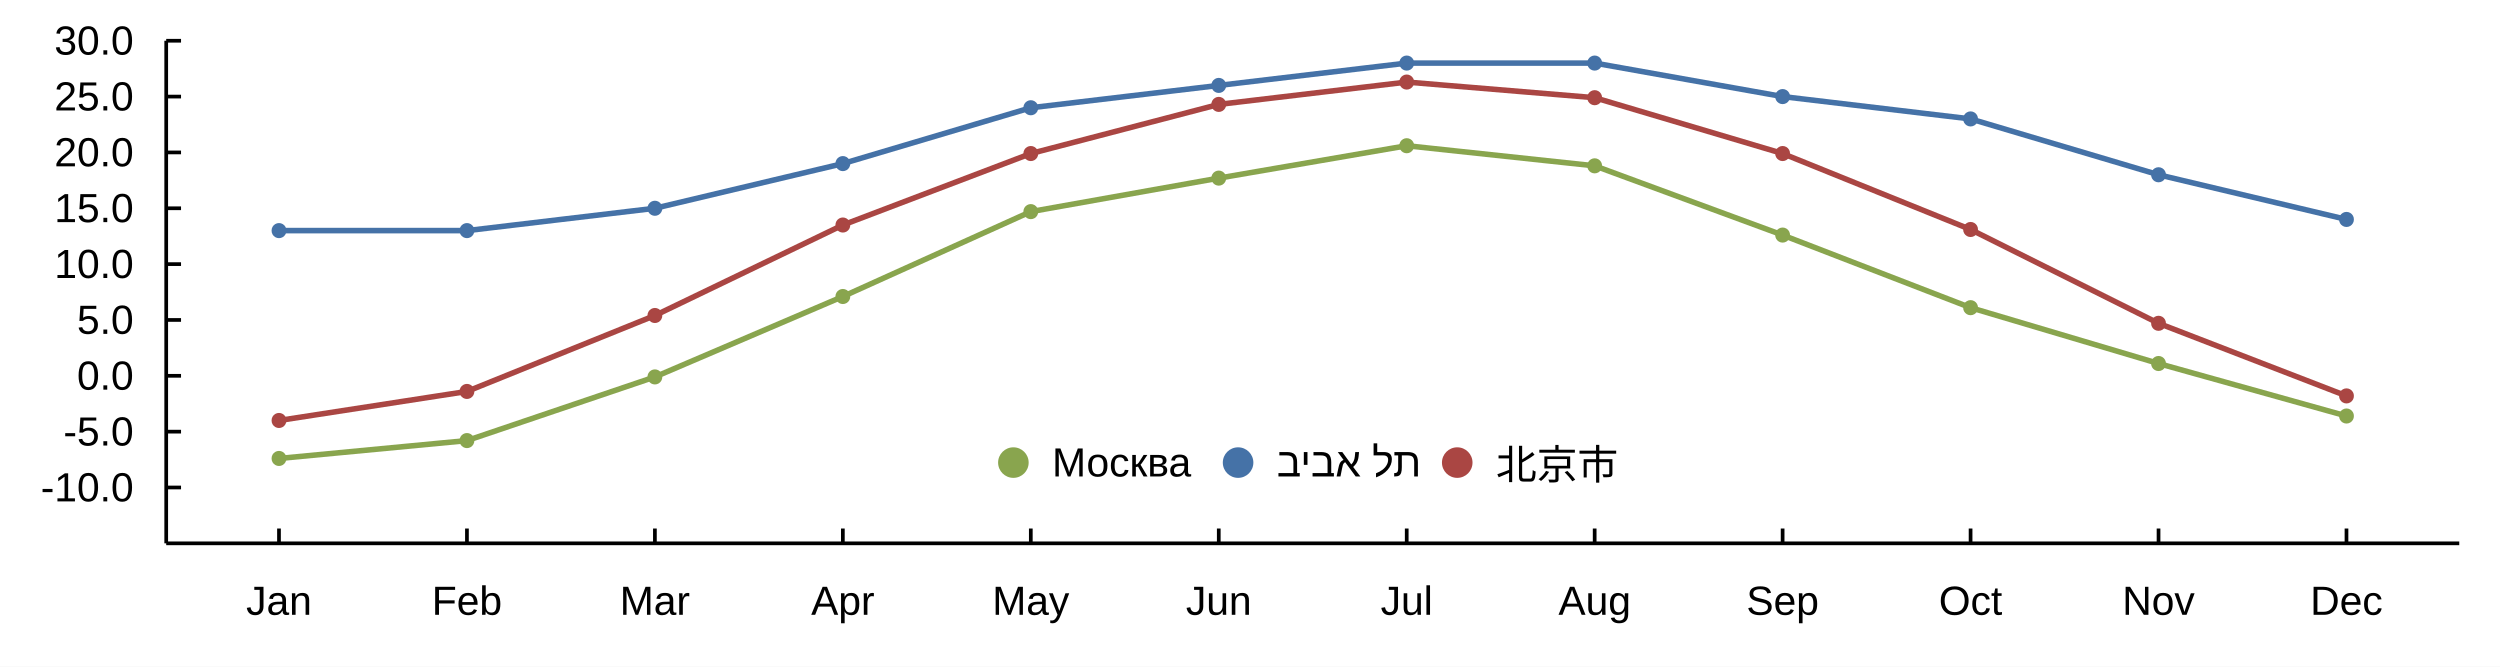
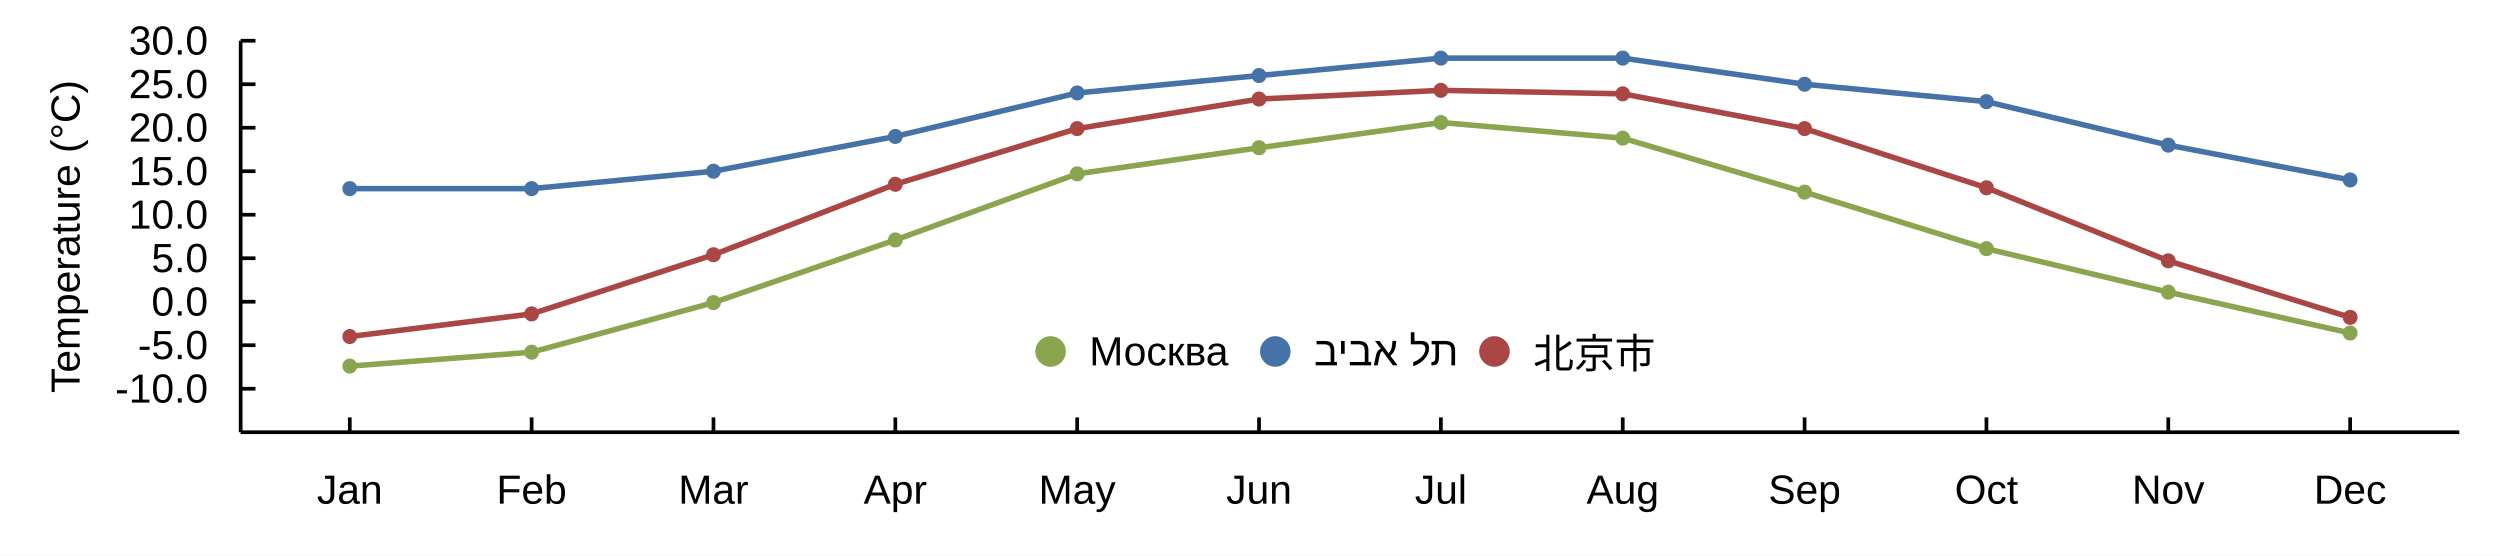
- <svg xmlns="http://www.w3.org/2000/svg" width="900" height="240" viewBox="0 0 900 240">
-   <rect width="900" height="240" fill="#ffffff" />
-   <path stroke-width="2" stroke="#aa4643" fill="none" d="M100.436 151.372 L168.099 140.918 L235.763 113.577 L303.426 81.009 L371.09 55.276 L438.754 37.585 L506.417 29.543 L574.081 35.172 L641.744 55.276 L709.408 82.617 L777.072 116.391 L844.735 142.526 " />
-   <path fill="#aa4643" d="M103.102 151.372 M97.769 151.372 a2.667 2.667 0 1 0 5.333 0 a2.667 2.667 0 1 0 -5.333 0 " />
-   <path fill="#aa4643" d="M170.766 140.918 M165.433 140.918 a2.667 2.667 0 1 0 5.333 0 a2.667 2.667 0 1 0 -5.333 0 " />
-   <path fill="#aa4643" d="M238.43 113.577 M233.096 113.577 a2.667 2.667 0 1 0 5.333 0 a2.667 2.667 0 1 0 -5.333 0 " />
-   <path fill="#aa4643" d="M306.093 81.009 M300.76 81.009 a2.667 2.667 0 1 0 5.333 0 a2.667 2.667 0 1 0 -5.333 0 " />
-   <path fill="#aa4643" d="M373.757 55.276 M368.423 55.276 a2.667 2.667 0 1 0 5.333 0 a2.667 2.667 0 1 0 -5.333 0 " />
-   <path fill="#aa4643" d="M441.42 37.585 M436.087 37.585 a2.667 2.667 0 1 0 5.333 0 a2.667 2.667 0 1 0 -5.333 0 " />
-   <path fill="#aa4643" d="M509.084 29.543 M503.751 29.543 a2.667 2.667 0 1 0 5.333 0 a2.667 2.667 0 1 0 -5.333 0 " />
-   <path fill="#aa4643" d="M576.747 35.172 M571.414 35.172 a2.667 2.667 0 1 0 5.333 0 a2.667 2.667 0 1 0 -5.333 0 " />
-   <path fill="#aa4643" d="M644.411 55.276 M639.078 55.276 a2.667 2.667 0 1 0 5.333 0 a2.667 2.667 0 1 0 -5.333 0 " />
-   <path fill="#aa4643" d="M712.075 82.617 M706.741 82.617 a2.667 2.667 0 1 0 5.333 0 a2.667 2.667 0 1 0 -5.333 0 " />
-   <path fill="#aa4643" d="M779.738 116.391 M774.405 116.391 a2.667 2.667 0 1 0 5.333 0 a2.667 2.667 0 1 0 -5.333 0 " />
-   <path fill="#aa4643" d="M847.402 142.526 M842.069 142.526 a2.667 2.667 0 1 0 5.333 0 a2.667 2.667 0 1 0 -5.333 0 " />
-   <path stroke-width="2" stroke="#89a54e" fill="none" d="M100.436 165.042 L168.099 158.609 L235.763 135.691 L303.426 106.742 L371.09 76.184 L438.754 64.122 L506.417 52.462 L574.081 59.699 L641.744 84.628 L709.408 110.762 L777.072 130.866 L844.735 149.764 " />
-   <path fill="#89a54e" d="M103.102 165.042 M97.769 165.042 a2.667 2.667 0 1 0 5.333 0 a2.667 2.667 0 1 0 -5.333 0 " />
-   <path fill="#89a54e" d="M170.766 158.609 M165.433 158.609 a2.667 2.667 0 1 0 5.333 0 a2.667 2.667 0 1 0 -5.333 0 " />
-   <path fill="#89a54e" d="M238.43 135.691 M233.096 135.691 a2.667 2.667 0 1 0 5.333 0 a2.667 2.667 0 1 0 -5.333 0 " />
-   <path fill="#89a54e" d="M306.093 106.742 M300.76 106.742 a2.667 2.667 0 1 0 5.333 0 a2.667 2.667 0 1 0 -5.333 0 " />
-   <path fill="#89a54e" d="M373.757 76.184 M368.423 76.184 a2.667 2.667 0 1 0 5.333 0 a2.667 2.667 0 1 0 -5.333 0 " />
-   <path fill="#89a54e" d="M441.42 64.122 M436.087 64.122 a2.667 2.667 0 1 0 5.333 0 a2.667 2.667 0 1 0 -5.333 0 " />
-   <path fill="#89a54e" d="M509.084 52.462 M503.751 52.462 a2.667 2.667 0 1 0 5.333 0 a2.667 2.667 0 1 0 -5.333 0 " />
-   <path fill="#89a54e" d="M576.747 59.699 M571.414 59.699 a2.667 2.667 0 1 0 5.333 0 a2.667 2.667 0 1 0 -5.333 0 " />
-   <path fill="#89a54e" d="M644.411 84.628 M639.078 84.628 a2.667 2.667 0 1 0 5.333 0 a2.667 2.667 0 1 0 -5.333 0 " />
-   <path fill="#89a54e" d="M712.075 110.762 M706.741 110.762 a2.667 2.667 0 1 0 5.333 0 a2.667 2.667 0 1 0 -5.333 0 " />
-   <path fill="#89a54e" d="M779.738 130.866 M774.405 130.866 a2.667 2.667 0 1 0 5.333 0 a2.667 2.667 0 1 0 -5.333 0 " />
-   <path fill="#89a54e" d="M847.402 149.764 M842.069 149.764 a2.667 2.667 0 1 0 5.333 0 a2.667 2.667 0 1 0 -5.333 0 " />
-   <path stroke-width="2" stroke="#4572a7" fill="none" d="M100.436 83.019 L168.099 83.019 L235.763 74.978 L303.426 58.895 L371.09 38.791 L438.754 30.75 L506.417 22.708 L574.081 22.708 L641.744 34.77 L709.408 42.812 L777.072 62.916 L844.735 78.999 " />
-   <path fill="#4572a7" d="M103.102 83.019 M97.769 83.019 a2.667 2.667 0 1 0 5.333 0 a2.667 2.667 0 1 0 -5.333 0 " />
-   <path fill="#4572a7" d="M170.766 83.019 M165.433 83.019 a2.667 2.667 0 1 0 5.333 0 a2.667 2.667 0 1 0 -5.333 0 " />
-   <path fill="#4572a7" d="M238.43 74.978 M233.096 74.978 a2.667 2.667 0 1 0 5.333 0 a2.667 2.667 0 1 0 -5.333 0 " />
-   <path fill="#4572a7" d="M306.093 58.895 M300.76 58.895 a2.667 2.667 0 1 0 5.333 0 a2.667 2.667 0 1 0 -5.333 0 " />
-   <path fill="#4572a7" d="M373.757 38.791 M368.423 38.791 a2.667 2.667 0 1 0 5.333 0 a2.667 2.667 0 1 0 -5.333 0 " />
-   <path fill="#4572a7" d="M441.42 30.75 M436.087 30.75 a2.667 2.667 0 1 0 5.333 0 a2.667 2.667 0 1 0 -5.333 0 " />
-   <path fill="#4572a7" d="M509.084 22.708 M503.751 22.708 a2.667 2.667 0 1 0 5.333 0 a2.667 2.667 0 1 0 -5.333 0 " />
-   <path fill="#4572a7" d="M576.747 22.708 M571.414 22.708 a2.667 2.667 0 1 0 5.333 0 a2.667 2.667 0 1 0 -5.333 0 " />
-   <path fill="#4572a7" d="M644.411 34.77 M639.078 34.77 a2.667 2.667 0 1 0 5.333 0 a2.667 2.667 0 1 0 -5.333 0 " />
-   <path fill="#4572a7" d="M712.075 42.812 M706.741 42.812 a2.667 2.667 0 1 0 5.333 0 a2.667 2.667 0 1 0 -5.333 0 " />
-   <path fill="#4572a7" d="M779.738 62.916 M774.405 62.916 a2.667 2.667 0 1 0 5.333 0 a2.667 2.667 0 1 0 -5.333 0 " />
-   <path fill="#4572a7" d="M847.402 78.999 M842.069 78.999 a2.667 2.667 0 1 0 5.333 0 a2.667 2.667 0 1 0 -5.333 0 " />
-   <text x="378.751" y="171.533" fill="#000000" font-size="14.667" font-family="Arial,Helvetica,'Helvetica Neue',sans-serif" font-weight="500">Москва</text>
-   <path fill="#89a54e" d="M370.317 166.533 M359.317 166.533 a5.5 5.5 0 1 0 11 0 a5.5 5.5 0 1 0 -11 0 " />
-   <text x="459.644" y="171.533" fill="#000000" font-size="14.667" font-family="Arial,Helvetica,'Helvetica Neue',sans-serif" font-weight="500">תל אביב</text>
-   <path fill="#4572a7" d="M451.211 166.533 M440.211 166.533 a5.5 5.5 0 1 0 11 0 a5.5 5.5 0 1 0 -11 0 " />
-   <text x="538.538" y="172.533" fill="#000000" font-size="14.667" font-family="Arial,Helvetica,'Helvetica Neue',sans-serif" font-weight="500">北京市</text>
-   <path fill="#aa4643" d="M530.105 166.533 M519.105 166.533 a5.5 5.5 0 1 0 11 0 a5.5 5.5 0 1 0 -11 0 " />
-   <path stroke-width="1.333" stroke="#000000" fill="none" d="M59.837 195.6 L885.333 195.6 " />
-   <path stroke-width="1.333" stroke="#000000" fill="none" d="M100.436 190.267 L100.436 195.6 " />
-   <path stroke-width="1.333" stroke="#000000" fill="none" d="M168.099 190.267 L168.099 195.6 " />
-   <path stroke-width="1.333" stroke="#000000" fill="none" d="M235.763 190.267 L235.763 195.6 " />
-   <path stroke-width="1.333" stroke="#000000" fill="none" d="M303.426 190.267 L303.426 195.6 " />
-   <path stroke-width="1.333" stroke="#000000" fill="none" d="M371.09 190.267 L371.09 195.6 " />
-   <path stroke-width="1.333" stroke="#000000" fill="none" d="M438.754 190.267 L438.754 195.6 " />
-   <path stroke-width="1.333" stroke="#000000" fill="none" d="M506.417 190.267 L506.417 195.6 " />
-   <path stroke-width="1.333" stroke="#000000" fill="none" d="M574.081 190.267 L574.081 195.6 " />
-   <path stroke-width="1.333" stroke="#000000" fill="none" d="M641.744 190.267 L641.744 195.6 " />
-   <path stroke-width="1.333" stroke="#000000" fill="none" d="M709.408 190.267 L709.408 195.6 " />
-   <path stroke-width="1.333" stroke="#000000" fill="none" d="M777.072 190.267 L777.072 195.6 " />
-   <path stroke-width="1.333" stroke="#000000" fill="none" d="M844.735 190.267 L844.735 195.6 " />
-   <text x="88.608" y="221.333" fill="#000000" font-size="14.667" font-family="Arial,Helvetica,'Helvetica Neue',sans-serif" font-weight="500">Jan</text>
-   <text x="155.459" y="221.333" fill="#000000" font-size="14.667" font-family="Arial,Helvetica,'Helvetica Neue',sans-serif" font-weight="500">Feb</text>
-   <text x="223.13" y="221.333" fill="#000000" font-size="14.667" font-family="Arial,Helvetica,'Helvetica Neue',sans-serif" font-weight="500">Mar</text>
-   <text x="292.012" y="221.333" fill="#000000" font-size="14.667" font-family="Arial,Helvetica,'Helvetica Neue',sans-serif" font-weight="500">Apr</text>
-   <text x="357.231" y="221.333" fill="#000000" font-size="14.667" font-family="Arial,Helvetica,'Helvetica Neue',sans-serif" font-weight="500">May</text>
-   <text x="426.925" y="221.333" fill="#000000" font-size="14.667" font-family="Arial,Helvetica,'Helvetica Neue',sans-serif" font-weight="500">Jun</text>
-   <text x="497.034" y="221.333" fill="#000000" font-size="14.667" font-family="Arial,Helvetica,'Helvetica Neue',sans-serif" font-weight="500">Jul</text>
-   <text x="561.034" y="221.333" fill="#000000" font-size="14.667" font-family="Arial,Helvetica,'Helvetica Neue',sans-serif" font-weight="500">Aug</text>
-   <text x="628.698" y="221.333" fill="#000000" font-size="14.667" font-family="Arial,Helvetica,'Helvetica Neue',sans-serif" font-weight="500">Sep</text>
-   <text x="697.994" y="221.333" fill="#000000" font-size="14.667" font-family="Arial,Helvetica,'Helvetica Neue',sans-serif" font-weight="500">Oct</text>
-   <text x="764.025" y="221.333" fill="#000000" font-size="14.667" font-family="Arial,Helvetica,'Helvetica Neue',sans-serif" font-weight="500">Nov</text>
-   <text x="831.688" y="221.333" fill="#000000" font-size="14.667" font-family="Arial,Helvetica,'Helvetica Neue',sans-serif" font-weight="500">Dec</text>
-   <path stroke-width="1.333" stroke="#000000" fill="none" d="M59.837 14.667 L59.837 195.6 " />
-   <path stroke-width="1.333" stroke="#000000" fill="none" d="M59.837 175.496 L65.171 175.496 " />
-   <path stroke-width="1.333" stroke="#000000" fill="none" d="M59.837 155.393 L65.171 155.393 " />
-   <path stroke-width="1.333" stroke="#000000" fill="none" d="M59.837 135.289 L65.171 135.289 " />
-   <path stroke-width="1.333" stroke="#000000" fill="none" d="M59.837 115.185 L65.171 115.185 " />
-   <path stroke-width="1.333" stroke="#000000" fill="none" d="M59.837 95.082 L65.171 95.082 " />
-   <path stroke-width="1.333" stroke="#000000" fill="none" d="M59.837 74.978 L65.171 74.978 " />
-   <path stroke-width="1.333" stroke="#000000" fill="none" d="M59.837 54.874 L65.171 54.874 " />
-   <path stroke-width="1.333" stroke="#000000" fill="none" d="M59.837 34.77 L65.171 34.77 " />
-   <path stroke-width="1.333" stroke="#000000" fill="none" d="M59.837 14.667 L65.171 14.667 " />
-   <text x="14.667" y="180.496" fill="#000000" font-size="14.667" font-family="Arial,Helvetica,'Helvetica Neue',sans-serif" font-weight="500">-10.0</text>
-   <text x="22.823" y="160.393" fill="#000000" font-size="14.667" font-family="Arial,Helvetica,'Helvetica Neue',sans-serif" font-weight="500">-5.0</text>
-   <text x="27.714" y="140.289" fill="#000000" font-size="14.667" font-family="Arial,Helvetica,'Helvetica Neue',sans-serif" font-weight="500">0.0</text>
-   <text x="27.714" y="120.185" fill="#000000" font-size="14.667" font-family="Arial,Helvetica,'Helvetica Neue',sans-serif" font-weight="500">5.0</text>
-   <text x="19.557" y="100.081" fill="#000000" font-size="14.667" font-family="Arial,Helvetica,'Helvetica Neue',sans-serif" font-weight="500">10.0</text>
-   <text x="19.557" y="79.978" fill="#000000" font-size="14.667" font-family="Arial,Helvetica,'Helvetica Neue',sans-serif" font-weight="500">15.0</text>
-   <text x="19.557" y="59.874" fill="#000000" font-size="14.667" font-family="Arial,Helvetica,'Helvetica Neue',sans-serif" font-weight="500">20.0</text>
-   <text x="19.557" y="39.77" fill="#000000" font-size="14.667" font-family="Arial,Helvetica,'Helvetica Neue',sans-serif" font-weight="500">25.0</text>
-   <text x="19.557" y="19.667" fill="#000000" font-size="14.667" font-family="Arial,Helvetica,'Helvetica Neue',sans-serif" font-weight="500">30.0</text>
+ <svg xmlns="http://www.w3.org/2000/svg" width="900" height="200" viewBox="0 0 900 200">
+   <rect width="900" height="200" fill="#ffffff" />
+   <path stroke-width="2" stroke="#aa4643" fill="none" d="M125.918 121.15 L191.384 113.007 L256.851 91.71 L322.318 66.342 L387.785 46.298 L453.252 35.65 L518.719 32.518 L584.186 33.771 L649.653 46.298 L715.119 67.595 L780.586 93.903 L846.053 114.26 " />
+   <path fill="#aa4643" d="M128.584 121.15 M123.251 121.15 a2.667 2.667 0 1 0 5.333 0 a2.667 2.667 0 1 0 -5.333 0 " />
+   <path fill="#aa4643" d="M194.051 113.007 M188.718 113.007 a2.667 2.667 0 1 0 5.333 0 a2.667 2.667 0 1 0 -5.333 0 " />
+   <path fill="#aa4643" d="M259.518 91.71 M254.185 91.71 a2.667 2.667 0 1 0 5.333 0 a2.667 2.667 0 1 0 -5.333 0 " />
+   <path fill="#aa4643" d="M324.985 66.342 M319.652 66.342 a2.667 2.667 0 1 0 5.333 0 a2.667 2.667 0 1 0 -5.333 0 " />
+   <path fill="#aa4643" d="M390.452 46.298 M385.118 46.298 a2.667 2.667 0 1 0 5.333 0 a2.667 2.667 0 1 0 -5.333 0 " />
+   <path fill="#aa4643" d="M455.919 35.65 M450.585 35.65 a2.667 2.667 0 1 0 5.333 0 a2.667 2.667 0 1 0 -5.333 0 " />
+   <path fill="#aa4643" d="M521.386 32.518 M516.052 32.518 a2.667 2.667 0 1 0 5.333 0 a2.667 2.667 0 1 0 -5.333 0 " />
+   <path fill="#aa4643" d="M586.852 33.771 M581.519 33.771 a2.667 2.667 0 1 0 5.333 0 a2.667 2.667 0 1 0 -5.333 0 " />
+   <path fill="#aa4643" d="M652.319 46.298 M646.986 46.298 a2.667 2.667 0 1 0 5.333 0 a2.667 2.667 0 1 0 -5.333 0 " />
+   <path fill="#aa4643" d="M717.786 67.595 M712.453 67.595 a2.667 2.667 0 1 0 5.333 0 a2.667 2.667 0 1 0 -5.333 0 " />
+   <path fill="#aa4643" d="M783.253 93.903 M777.92 93.903 a2.667 2.667 0 1 0 5.333 0 a2.667 2.667 0 1 0 -5.333 0 " />
+   <path fill="#aa4643" d="M848.72 114.26 M843.387 114.26 a2.667 2.667 0 1 0 5.333 0 a2.667 2.667 0 1 0 -5.333 0 " />
+   <path stroke-width="2" stroke="#89a54e" fill="none" d="M125.918 131.798 L191.384 126.787 L256.851 108.935 L322.318 86.386 L387.785 62.584 L453.252 53.188 L518.719 44.106 L584.186 49.743 L649.653 69.161 L715.119 89.518 L780.586 105.177 L846.053 119.897 " />
+   <path fill="#89a54e" d="M128.584 131.798 M123.251 131.798 a2.667 2.667 0 1 0 5.333 0 a2.667 2.667 0 1 0 -5.333 0 " />
+   <path fill="#89a54e" d="M194.051 126.787 M188.718 126.787 a2.667 2.667 0 1 0 5.333 0 a2.667 2.667 0 1 0 -5.333 0 " />
+   <path fill="#89a54e" d="M259.518 108.935 M254.185 108.935 a2.667 2.667 0 1 0 5.333 0 a2.667 2.667 0 1 0 -5.333 0 " />
+   <path fill="#89a54e" d="M324.985 86.386 M319.652 86.386 a2.667 2.667 0 1 0 5.333 0 a2.667 2.667 0 1 0 -5.333 0 " />
+   <path fill="#89a54e" d="M390.452 62.584 M385.118 62.584 a2.667 2.667 0 1 0 5.333 0 a2.667 2.667 0 1 0 -5.333 0 " />
+   <path fill="#89a54e" d="M455.919 53.188 M450.585 53.188 a2.667 2.667 0 1 0 5.333 0 a2.667 2.667 0 1 0 -5.333 0 " />
+   <path fill="#89a54e" d="M521.386 44.106 M516.052 44.106 a2.667 2.667 0 1 0 5.333 0 a2.667 2.667 0 1 0 -5.333 0 " />
+   <path fill="#89a54e" d="M586.852 49.743 M581.519 49.743 a2.667 2.667 0 1 0 5.333 0 a2.667 2.667 0 1 0 -5.333 0 " />
+   <path fill="#89a54e" d="M652.319 69.161 M646.986 69.161 a2.667 2.667 0 1 0 5.333 0 a2.667 2.667 0 1 0 -5.333 0 " />
+   <path fill="#89a54e" d="M717.786 89.518 M712.453 89.518 a2.667 2.667 0 1 0 5.333 0 a2.667 2.667 0 1 0 -5.333 0 " />
+   <path fill="#89a54e" d="M783.253 105.177 M777.92 105.177 a2.667 2.667 0 1 0 5.333 0 a2.667 2.667 0 1 0 -5.333 0 " />
+   <path fill="#89a54e" d="M848.72 119.897 M843.387 119.897 a2.667 2.667 0 1 0 5.333 0 a2.667 2.667 0 1 0 -5.333 0 " />
+   <path stroke-width="2" stroke="#4572a7" fill="none" d="M125.918 67.908 L191.384 67.908 L256.851 61.644 L322.318 49.117 L387.785 33.458 L453.252 27.194 L518.719 20.93 L584.186 20.93 L649.653 30.326 L715.119 36.59 L780.586 52.249 L846.053 64.776 " />
+   <path fill="#4572a7" d="M128.584 67.908 M123.251 67.908 a2.667 2.667 0 1 0 5.333 0 a2.667 2.667 0 1 0 -5.333 0 " />
+   <path fill="#4572a7" d="M194.051 67.908 M188.718 67.908 a2.667 2.667 0 1 0 5.333 0 a2.667 2.667 0 1 0 -5.333 0 " />
+   <path fill="#4572a7" d="M259.518 61.644 M254.185 61.644 a2.667 2.667 0 1 0 5.333 0 a2.667 2.667 0 1 0 -5.333 0 " />
+   <path fill="#4572a7" d="M324.985 49.117 M319.652 49.117 a2.667 2.667 0 1 0 5.333 0 a2.667 2.667 0 1 0 -5.333 0 " />
+   <path fill="#4572a7" d="M390.452 33.458 M385.118 33.458 a2.667 2.667 0 1 0 5.333 0 a2.667 2.667 0 1 0 -5.333 0 " />
+   <path fill="#4572a7" d="M455.919 27.194 M450.585 27.194 a2.667 2.667 0 1 0 5.333 0 a2.667 2.667 0 1 0 -5.333 0 " />
+   <path fill="#4572a7" d="M521.386 20.93 M516.052 20.93 a2.667 2.667 0 1 0 5.333 0 a2.667 2.667 0 1 0 -5.333 0 " />
+   <path fill="#4572a7" d="M586.852 20.93 M581.519 20.93 a2.667 2.667 0 1 0 5.333 0 a2.667 2.667 0 1 0 -5.333 0 " />
+   <path fill="#4572a7" d="M652.319 30.326 M646.986 30.326 a2.667 2.667 0 1 0 5.333 0 a2.667 2.667 0 1 0 -5.333 0 " />
+   <path fill="#4572a7" d="M717.786 36.59 M712.453 36.59 a2.667 2.667 0 1 0 5.333 0 a2.667 2.667 0 1 0 -5.333 0 " />
+   <path fill="#4572a7" d="M783.253 52.249 M777.92 52.249 a2.667 2.667 0 1 0 5.333 0 a2.667 2.667 0 1 0 -5.333 0 " />
+   <path fill="#4572a7" d="M848.72 64.776 M843.387 64.776 a2.667 2.667 0 1 0 5.333 0 a2.667 2.667 0 1 0 -5.333 0 " />
+   <text x="392.151" y="131.533" fill="#000000" font-size="14.667" font-family="Arial,Helvetica,'Helvetica Neue',sans-serif" font-weight="500">Москва</text>
+   <path fill="#89a54e" d="M383.717 126.533 M372.717 126.533 a5.5 5.5 0 1 0 11 0 a5.5 5.5 0 1 0 -11 0 " />
+   <text x="473.044" y="131.533" fill="#000000" font-size="14.667" font-family="Arial,Helvetica,'Helvetica Neue',sans-serif" font-weight="500">תל אביב</text>
+   <path fill="#4572a7" d="M464.611 126.533 M453.611 126.533 a5.5 5.5 0 1 0 11 0 a5.5 5.5 0 1 0 -11 0 " />
+   <text x="551.938" y="132.533" fill="#000000" font-size="14.667" font-family="Arial,Helvetica,'Helvetica Neue',sans-serif" font-weight="500">北京市</text>
+   <path fill="#aa4643" d="M543.505 126.533 M532.505 126.533 a5.5 5.5 0 1 0 11 0 a5.5 5.5 0 1 0 -11 0 " />
+   <path stroke-width="1.333" stroke="#000000" fill="none" d="M86.638 155.6 L885.333 155.6 " />
+   <path stroke-width="1.333" stroke="#000000" fill="none" d="M125.918 150.267 L125.918 155.6 " />
+   <path stroke-width="1.333" stroke="#000000" fill="none" d="M191.384 150.267 L191.384 155.6 " />
+   <path stroke-width="1.333" stroke="#000000" fill="none" d="M256.851 150.267 L256.851 155.6 " />
+   <path stroke-width="1.333" stroke="#000000" fill="none" d="M322.318 150.267 L322.318 155.6 " />
+   <path stroke-width="1.333" stroke="#000000" fill="none" d="M387.785 150.267 L387.785 155.6 " />
+   <path stroke-width="1.333" stroke="#000000" fill="none" d="M453.252 150.267 L453.252 155.6 " />
+   <path stroke-width="1.333" stroke="#000000" fill="none" d="M518.719 150.267 L518.719 155.6 " />
+   <path stroke-width="1.333" stroke="#000000" fill="none" d="M584.186 150.267 L584.186 155.6 " />
+   <path stroke-width="1.333" stroke="#000000" fill="none" d="M649.653 150.267 L649.653 155.6 " />
+   <path stroke-width="1.333" stroke="#000000" fill="none" d="M715.119 150.267 L715.119 155.6 " />
+   <path stroke-width="1.333" stroke="#000000" fill="none" d="M780.586 150.267 L780.586 155.6 " />
+   <path stroke-width="1.333" stroke="#000000" fill="none" d="M846.053 150.267 L846.053 155.6 " />
+   <text x="114.089" y="181.333" fill="#000000" font-size="14.667" font-family="Arial,Helvetica,'Helvetica Neue',sans-serif" font-weight="500">Jan</text>
+   <text x="178.744" y="181.333" fill="#000000" font-size="14.667" font-family="Arial,Helvetica,'Helvetica Neue',sans-serif" font-weight="500">Feb</text>
+   <text x="244.219" y="181.333" fill="#000000" font-size="14.667" font-family="Arial,Helvetica,'Helvetica Neue',sans-serif" font-weight="500">Mar</text>
+   <text x="310.904" y="181.333" fill="#000000" font-size="14.667" font-family="Arial,Helvetica,'Helvetica Neue',sans-serif" font-weight="500">Apr</text>
+   <text x="373.926" y="181.333" fill="#000000" font-size="14.667" font-family="Arial,Helvetica,'Helvetica Neue',sans-serif" font-weight="500">May</text>
+   <text x="441.424" y="181.333" fill="#000000" font-size="14.667" font-family="Arial,Helvetica,'Helvetica Neue',sans-serif" font-weight="500">Jun</text>
+   <text x="509.336" y="181.333" fill="#000000" font-size="14.667" font-family="Arial,Helvetica,'Helvetica Neue',sans-serif" font-weight="500">Jul</text>
+   <text x="571.139" y="181.333" fill="#000000" font-size="14.667" font-family="Arial,Helvetica,'Helvetica Neue',sans-serif" font-weight="500">Aug</text>
+   <text x="636.606" y="181.333" fill="#000000" font-size="14.667" font-family="Arial,Helvetica,'Helvetica Neue',sans-serif" font-weight="500">Sep</text>
+   <text x="703.705" y="181.333" fill="#000000" font-size="14.667" font-family="Arial,Helvetica,'Helvetica Neue',sans-serif" font-weight="500">Oct</text>
+   <text x="767.539" y="181.333" fill="#000000" font-size="14.667" font-family="Arial,Helvetica,'Helvetica Neue',sans-serif" font-weight="500">Nov</text>
+   <text x="833.006" y="181.333" fill="#000000" font-size="14.667" font-family="Arial,Helvetica,'Helvetica Neue',sans-serif" font-weight="500">Dec</text>
+   <path stroke-width="1.333" stroke="#000000" fill="none" d="M86.638 14.667 L86.638 155.6 " />
+   <path stroke-width="1.333" stroke="#000000" fill="none" d="M86.638 139.941 L91.971 139.941 " />
+   <path stroke-width="1.333" stroke="#000000" fill="none" d="M86.638 124.281 L91.971 124.281 " />
+   <path stroke-width="1.333" stroke="#000000" fill="none" d="M86.638 108.622 L91.971 108.622 " />
+   <path stroke-width="1.333" stroke="#000000" fill="none" d="M86.638 92.963 L91.971 92.963 " />
+   <path stroke-width="1.333" stroke="#000000" fill="none" d="M86.638 77.304 L91.971 77.304 " />
+   <path stroke-width="1.333" stroke="#000000" fill="none" d="M86.638 61.644 L91.971 61.644 " />
+   <path stroke-width="1.333" stroke="#000000" fill="none" d="M86.638 45.985 L91.971 45.985 " />
+   <path stroke-width="1.333" stroke="#000000" fill="none" d="M86.638 30.326 L91.971 30.326 " />
+   <path stroke-width="1.333" stroke="#000000" fill="none" d="M86.638 14.667 L91.971 14.667 " />
+   <text x="41.467" y="144.941" fill="#000000" font-size="14.667" font-family="Arial,Helvetica,'Helvetica Neue',sans-serif" font-weight="500">-10.0</text>
+   <text x="49.623" y="129.281" fill="#000000" font-size="14.667" font-family="Arial,Helvetica,'Helvetica Neue',sans-serif" font-weight="500">-5.0</text>
+   <text x="54.514" y="113.622" fill="#000000" font-size="14.667" font-family="Arial,Helvetica,'Helvetica Neue',sans-serif" font-weight="500">0.0</text>
+   <text x="54.514" y="97.963" fill="#000000" font-size="14.667" font-family="Arial,Helvetica,'Helvetica Neue',sans-serif" font-weight="500">5.0</text>
+   <text x="46.357" y="82.304" fill="#000000" font-size="14.667" font-family="Arial,Helvetica,'Helvetica Neue',sans-serif" font-weight="500">10.0</text>
+   <text x="46.357" y="66.644" fill="#000000" font-size="14.667" font-family="Arial,Helvetica,'Helvetica Neue',sans-serif" font-weight="500">15.0</text>
+   <text x="46.357" y="50.985" fill="#000000" font-size="14.667" font-family="Arial,Helvetica,'Helvetica Neue',sans-serif" font-weight="500">20.0</text>
+   <text x="46.357" y="35.326" fill="#000000" font-size="14.667" font-family="Arial,Helvetica,'Helvetica Neue',sans-serif" font-weight="500">25.0</text>
+   <text x="46.357" y="19.667" fill="#000000" font-size="14.667" font-family="Arial,Helvetica,'Helvetica Neue',sans-serif" font-weight="500">30.0</text>
+   <text x="-32.677" y="90.133" fill="#000000" font-size="14.667" font-family="Arial,Helvetica,'Helvetica Neue',sans-serif" font-weight="500" transform="rotate(-90 23.6667 85.1333)">Temperature (°C)</text>
</svg>
